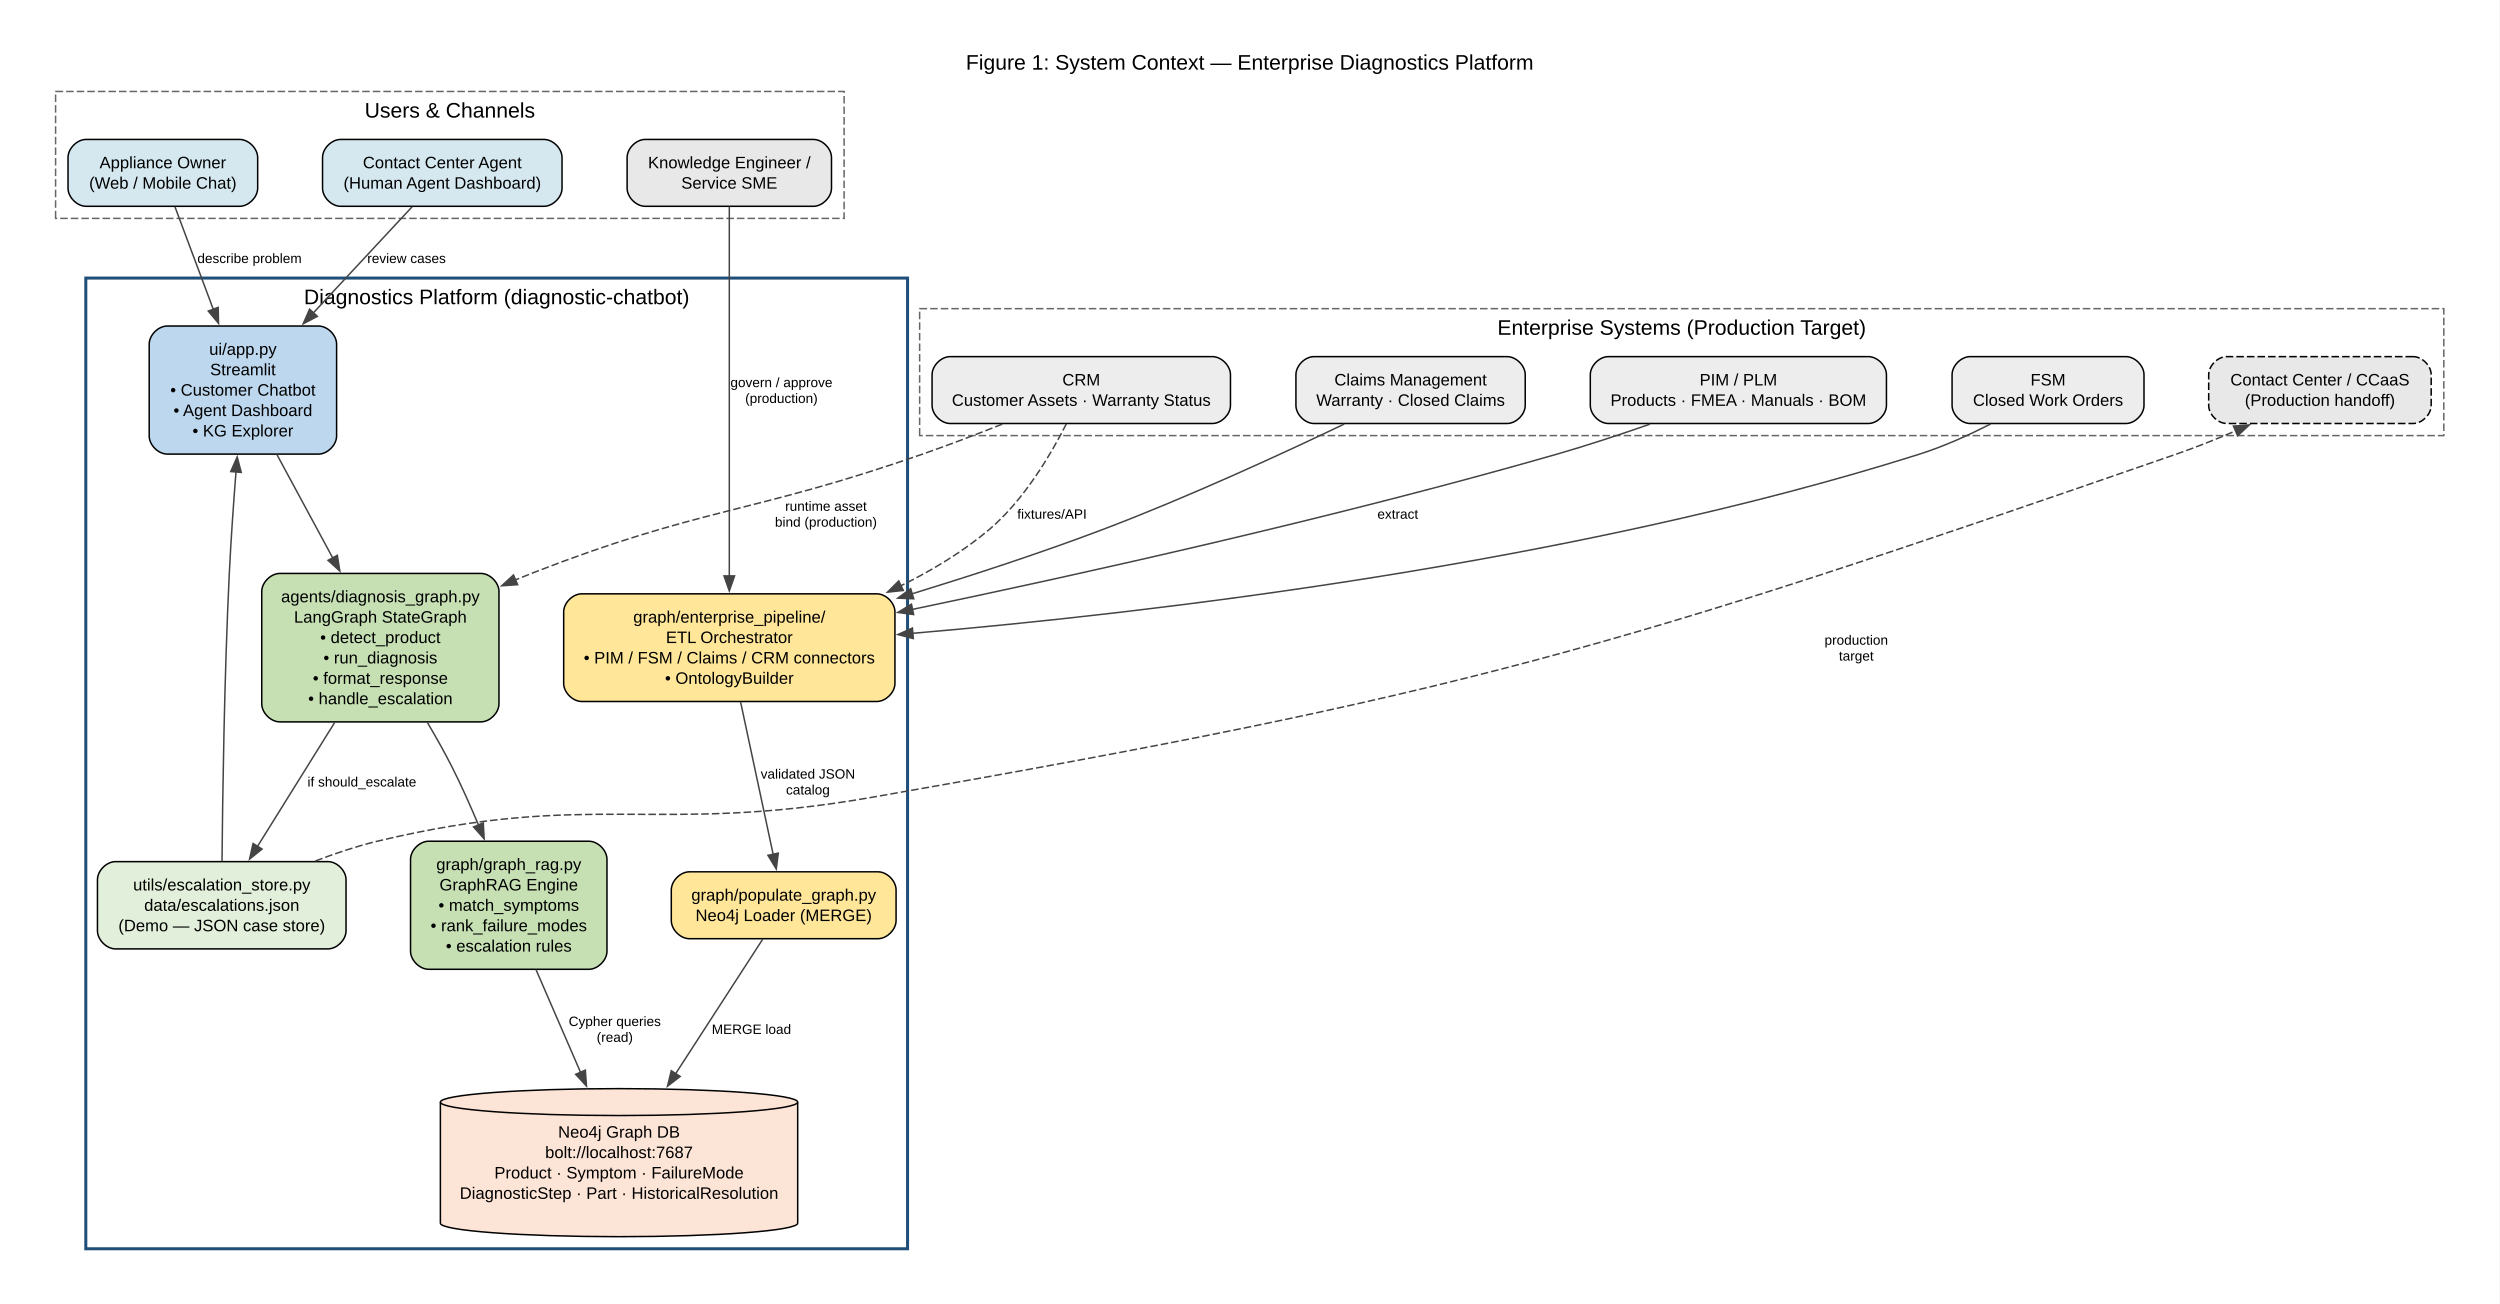
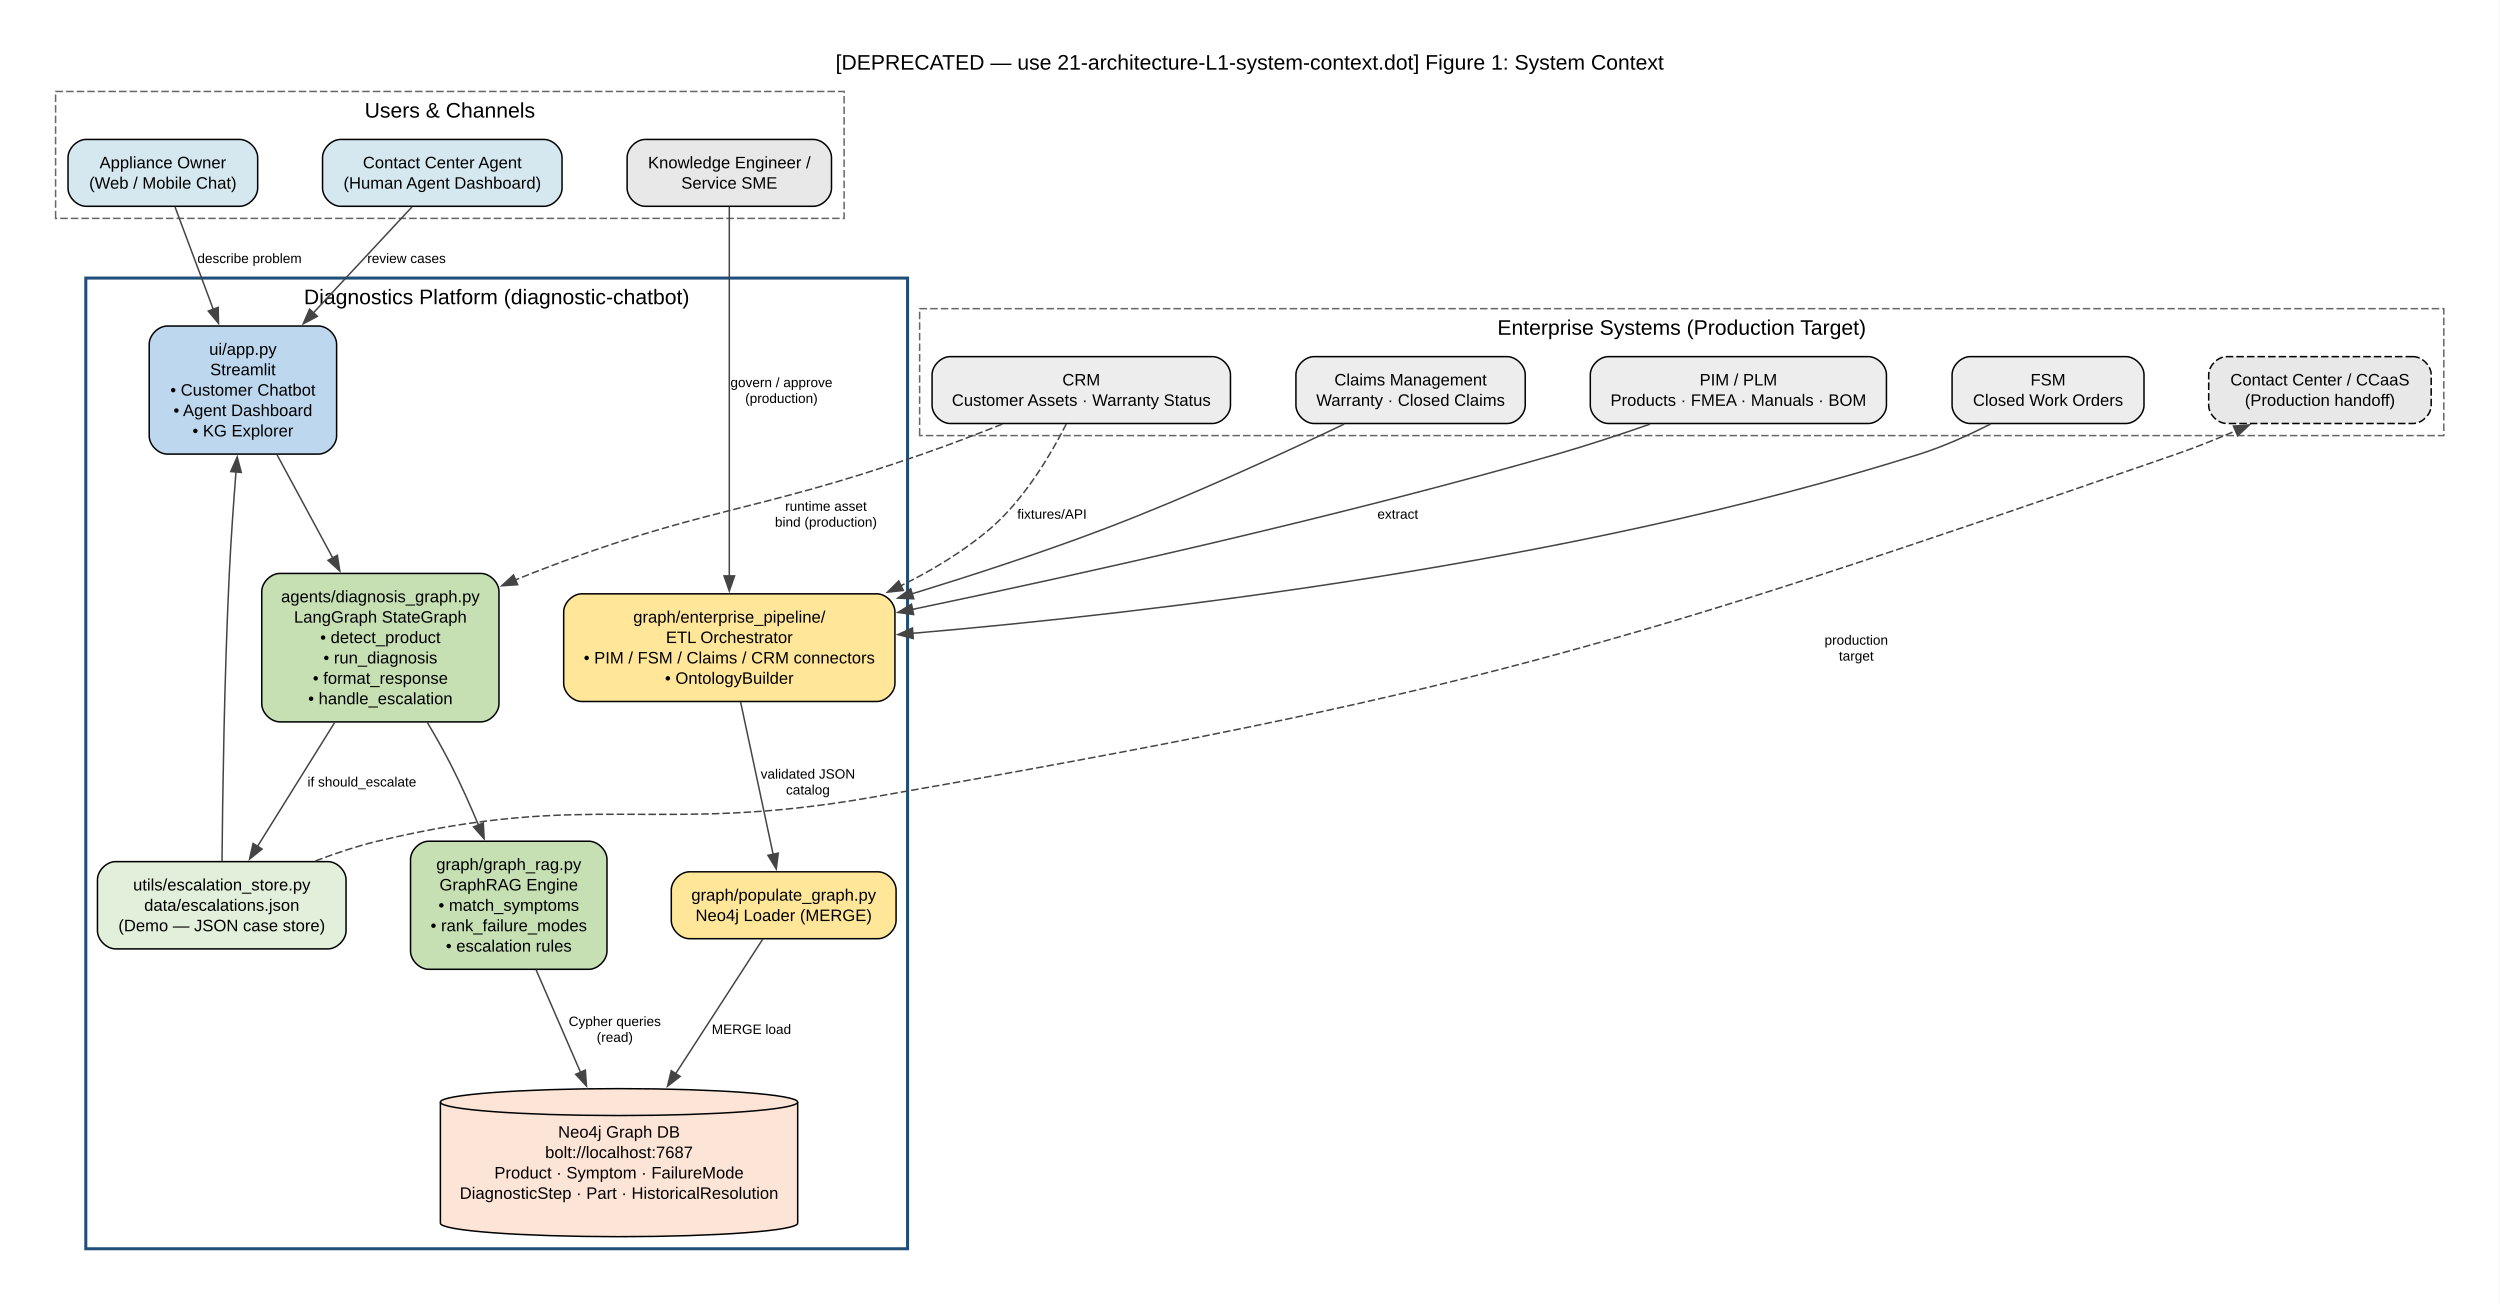
<svg xmlns="http://www.w3.org/2000/svg" width="1655pt" height="863pt" viewBox="0.00 0.00 1655.00 863.00">
  <g id="graph0" class="graph" transform="scale(1 1) rotate(0) translate(28.8 834.68)">
    <polygon fill="white" stroke="none" points="-28.8,28.8 -28.8,-834.68 1625.8,-834.68 1625.8,28.8 -28.8,28.8" />
-     <text xml:space="preserve" text-anchor="middle" x="798.5" y="-788.58" font-family="Arial" font-size="14.00">Figure 1: System Context — Enterprise Diagnostics Platform</text>
+     <text xml:space="preserve" text-anchor="middle" x="798.5" y="-788.58" font-family="Arial" font-size="14.00">[DEPRECATED — use 21-architecture-L1-system-context.dot] Figure 1: System Context</text>
    <g id="clust1" class="cluster">
      <polygon fill="white" stroke="#666666" stroke-dasharray="5,2" points="8,-690.1 8,-774.13 530,-774.13 530,-690.1 8,-690.1" />
      <text xml:space="preserve" text-anchor="middle" x="269" y="-756.83" font-family="Arial" font-size="14.00">Users &amp; Channels</text>
    </g>
    <g id="clust2" class="cluster">
      <polygon fill="white" stroke="#1f4e79" stroke-width="2" points="28,-8 28,-650.6 572,-650.6 572,-8 28,-8" />
      <text xml:space="preserve" text-anchor="middle" x="300" y="-633.3" font-family="Arial" font-size="14.00">Diagnostics Platform (diagnostic-chatbot)</text>
    </g>
    <g id="clust3" class="cluster">
      <polygon fill="white" stroke="#666666" stroke-dasharray="5,2" points="580,-546.32 580,-630.35 1589,-630.35 1589,-546.32 580,-546.32" />
      <text xml:space="preserve" text-anchor="middle" x="1084.5" y="-613.05" font-family="Arial" font-size="14.00">Enterprise Systems (Production Target)</text>
    </g>
    <g id="node1" class="node">
      <path fill="#d5e8f0" stroke="black" d="M129.78,-742.38C129.78,-742.38 28.22,-742.38 28.22,-742.38 22.23,-742.38 16.23,-736.38 16.23,-730.38 16.23,-730.38 16.23,-710.1 16.23,-710.1 16.23,-704.1 22.23,-698.1 28.23,-698.1 28.23,-698.1 129.78,-698.1 129.78,-698.1 135.78,-698.1 141.78,-704.1 141.78,-710.1 141.78,-710.1 141.78,-730.38 141.78,-730.38 141.78,-736.38 135.78,-742.38 129.78,-742.38" />
      <text xml:space="preserve" text-anchor="middle" x="79" y="-723.29" font-family="Arial" font-size="11.00">Appliance Owner</text>
      <text xml:space="preserve" text-anchor="middle" x="79" y="-709.79" font-family="Arial" font-size="11.00">(Web / Mobile Chat)</text>
    </g>
    <g id="node4" class="node">
      <path fill="#bdd7ee" stroke="black" d="M182.03,-618.85C182.03,-618.85 81.97,-618.85 81.97,-618.85 75.97,-618.85 69.97,-612.85 69.97,-606.85 69.97,-606.85 69.97,-546.07 69.97,-546.07 69.97,-540.07 75.97,-534.07 81.97,-534.07 81.97,-534.07 182.03,-534.07 182.03,-534.07 188.03,-534.07 194.03,-540.07 194.03,-546.07 194.03,-546.07 194.03,-606.85 194.03,-606.85 194.03,-612.85 188.03,-618.85 182.03,-618.85" />
      <text xml:space="preserve" text-anchor="middle" x="132" y="-599.76" font-family="Arial" font-size="11.00">ui/app.py</text>
      <text xml:space="preserve" text-anchor="middle" x="132" y="-586.26" font-family="Arial" font-size="11.00">Streamlit</text>
      <text xml:space="preserve" text-anchor="middle" x="132" y="-572.76" font-family="Arial" font-size="11.00">• Customer Chatbot</text>
      <text xml:space="preserve" text-anchor="middle" x="132" y="-559.26" font-family="Arial" font-size="11.00">• Agent Dashboard</text>
      <text xml:space="preserve" text-anchor="middle" x="132" y="-545.76" font-family="Arial" font-size="11.00">• KG Explorer</text>
    </g>
    <g id="edge1" class="edge">
      <path fill="none" stroke="#444444" d="M87.05,-697.71C93.78,-679.7 103.66,-653.27 112.45,-629.77" />
      <polygon fill="#444444" stroke="#444444" points="115.64,-631.22 115.86,-620.63 109.08,-628.77 115.64,-631.22" />
      <text xml:space="preserve" text-anchor="middle" x="136.38" y="-660.55" font-family="Arial" font-size="9.00">describe problem</text>
    </g>
    <g id="node2" class="node">
      <path fill="#d5e8f0" stroke="black" d="M331.27,-742.38C331.27,-742.38 196.72,-742.38 196.72,-742.38 190.72,-742.38 184.72,-736.38 184.72,-730.38 184.72,-730.38 184.72,-710.1 184.72,-710.1 184.72,-704.1 190.72,-698.1 196.72,-698.1 196.72,-698.1 331.27,-698.1 331.27,-698.1 337.27,-698.1 343.27,-704.1 343.27,-710.1 343.27,-710.1 343.27,-730.38 343.27,-730.38 343.27,-736.38 337.27,-742.38 331.27,-742.38" />
      <text xml:space="preserve" text-anchor="middle" x="264" y="-723.29" font-family="Arial" font-size="11.00">Contact Center Agent</text>
      <text xml:space="preserve" text-anchor="middle" x="264" y="-709.79" font-family="Arial" font-size="11.00">(Human Agent Dashboard)</text>
    </g>
    <g id="edge6" class="edge">
      <path fill="none" stroke="#444444" d="M243.95,-697.71C226.66,-679.14 201.02,-651.59 178.64,-627.55" />
      <polygon fill="#444444" stroke="#444444" points="181.28,-625.26 171.91,-620.32 176.16,-630.03 181.28,-625.26" />
      <text xml:space="preserve" text-anchor="middle" x="240.33" y="-660.55" font-family="Arial" font-size="9.00">review cases</text>
    </g>
    <g id="node3" class="node">
      <path fill="#e8e8e8" stroke="black" d="M509.65,-742.38C509.65,-742.38 398.35,-742.38 398.35,-742.38 392.35,-742.38 386.35,-736.38 386.35,-730.38 386.35,-730.38 386.35,-710.1 386.35,-710.1 386.35,-704.1 392.35,-698.1 398.35,-698.1 398.35,-698.1 509.65,-698.1 509.65,-698.1 515.65,-698.1 521.65,-704.1 521.65,-710.1 521.65,-710.1 521.65,-730.38 521.65,-730.38 521.65,-736.38 515.65,-742.38 509.65,-742.38" />
      <text xml:space="preserve" text-anchor="middle" x="454" y="-723.29" font-family="Arial" font-size="11.00">Knowledge Engineer /</text>
      <text xml:space="preserve" text-anchor="middle" x="454" y="-709.79" font-family="Arial" font-size="11.00">Service SME</text>
    </g>
    <g id="node7" class="node">
      <path fill="#ffe699" stroke="black" d="M551.65,-441.57C551.65,-441.57 356.35,-441.57 356.35,-441.57 350.35,-441.57 344.35,-435.57 344.35,-429.57 344.35,-429.57 344.35,-382.29 344.35,-382.29 344.35,-376.29 350.35,-370.29 356.35,-370.29 356.35,-370.29 551.65,-370.29 551.65,-370.29 557.65,-370.29 563.65,-376.29 563.65,-382.29 563.65,-382.29 563.65,-429.57 563.65,-429.57 563.65,-435.57 557.65,-441.57 551.65,-441.57" />
      <text xml:space="preserve" text-anchor="middle" x="454" y="-422.48" font-family="Arial" font-size="11.00">graph/enterprise_pipeline/</text>
      <text xml:space="preserve" text-anchor="middle" x="454" y="-408.98" font-family="Arial" font-size="11.00">ETL Orchestrator</text>
      <text xml:space="preserve" text-anchor="middle" x="454" y="-395.48" font-family="Arial" font-size="11.00">• PIM / FSM / Claims / CRM connectors</text>
      <text xml:space="preserve" text-anchor="middle" x="454" y="-381.98" font-family="Arial" font-size="11.00">• OntologyBuilder</text>
    </g>
    <g id="edge14" class="edge">
      <path fill="none" stroke="#444444" d="M454,-697.77C454,-647.62 454,-521.81 454,-453.24" />
      <polygon fill="#444444" stroke="#444444" points="457.5,-453.46 454,-443.46 450.5,-453.46 457.5,-453.46" />
      <text xml:space="preserve" text-anchor="middle" x="488.5" y="-578.41" font-family="Arial" font-size="9.00">govern / approve</text>
      <text xml:space="preserve" text-anchor="middle" x="488.5" y="-567.91" font-family="Arial" font-size="9.00">(production)</text>
    </g>
    <g id="node5" class="node">
      <path fill="#c6e0b4" stroke="black" d="M289.52,-455.07C289.52,-455.07 156.47,-455.07 156.47,-455.07 150.47,-455.07 144.47,-449.07 144.47,-443.07 144.47,-443.07 144.47,-368.79 144.47,-368.79 144.47,-362.79 150.47,-356.79 156.47,-356.79 156.47,-356.79 289.52,-356.79 289.52,-356.79 295.52,-356.79 301.52,-362.79 301.52,-368.79 301.52,-368.79 301.52,-443.07 301.52,-443.07 301.52,-449.07 295.52,-455.07 289.52,-455.07" />
      <text xml:space="preserve" text-anchor="middle" x="223" y="-435.98" font-family="Arial" font-size="11.00">agents/diagnosis_graph.py</text>
      <text xml:space="preserve" text-anchor="middle" x="223" y="-422.48" font-family="Arial" font-size="11.00">LangGraph StateGraph</text>
      <text xml:space="preserve" text-anchor="middle" x="223" y="-408.98" font-family="Arial" font-size="11.00">• detect_product</text>
      <text xml:space="preserve" text-anchor="middle" x="223" y="-395.48" font-family="Arial" font-size="11.00">• run_diagnosis</text>
      <text xml:space="preserve" text-anchor="middle" x="223" y="-381.98" font-family="Arial" font-size="11.00">• format_response</text>
      <text xml:space="preserve" text-anchor="middle" x="223" y="-368.48" font-family="Arial" font-size="11.00">• handle_escalation</text>
    </g>
    <g id="edge2" class="edge">
      <path fill="none" stroke="#444444" d="M154.49,-533.8C165.68,-513.08 179.39,-487.7 191.59,-465.1" />
      <polygon fill="#444444" stroke="#444444" points="194.51,-467.07 196.18,-456.61 188.35,-463.74 194.51,-467.07" />
    </g>
    <g id="node6" class="node">
      <path fill="#c6e0b4" stroke="black" d="M361.02,-277.79C361.02,-277.79 254.97,-277.79 254.97,-277.79 248.97,-277.79 242.97,-271.79 242.97,-265.79 242.97,-265.79 242.97,-205.01 242.97,-205.01 242.97,-199.01 248.97,-193.01 254.97,-193.01 254.97,-193.01 361.02,-193.01 361.02,-193.01 367.02,-193.01 373.02,-199.01 373.02,-205.01 373.02,-205.01 373.02,-265.79 373.02,-265.79 373.02,-271.79 367.02,-277.79 361.02,-277.79" />
      <text xml:space="preserve" text-anchor="middle" x="308" y="-258.7" font-family="Arial" font-size="11.00">graph/graph_rag.py</text>
      <text xml:space="preserve" text-anchor="middle" x="308" y="-245.2" font-family="Arial" font-size="11.00">GraphRAG Engine</text>
      <text xml:space="preserve" text-anchor="middle" x="308" y="-231.7" font-family="Arial" font-size="11.00">• match_symptoms</text>
      <text xml:space="preserve" text-anchor="middle" x="308" y="-218.2" font-family="Arial" font-size="11.00">• rank_failure_modes</text>
      <text xml:space="preserve" text-anchor="middle" x="308" y="-204.7" font-family="Arial" font-size="11.00">• escalation rules</text>
    </g>
    <g id="edge3" class="edge">
      <path fill="none" stroke="#444444" d="M253.99,-356.6C259.58,-347.19 265.16,-337.29 270,-327.79 276.39,-315.22 282.59,-301.32 288.07,-288.23" />
      <polygon fill="#444444" stroke="#444444" points="291.15,-289.93 291.71,-279.35 284.68,-287.27 291.15,-289.93" />
    </g>
    <g id="node10" class="node">
      <path fill="#e2efda" stroke="black" d="M188.28,-264.29C188.28,-264.29 47.72,-264.29 47.72,-264.29 41.72,-264.29 35.72,-258.29 35.72,-252.29 35.72,-252.29 35.72,-218.51 35.72,-218.51 35.72,-212.51 41.72,-206.51 47.72,-206.51 47.72,-206.51 188.28,-206.51 188.28,-206.51 194.28,-206.51 200.28,-212.51 200.28,-218.51 200.28,-218.51 200.28,-252.29 200.28,-252.29 200.28,-258.29 194.28,-264.29 188.28,-264.29" />
      <text xml:space="preserve" text-anchor="middle" x="118" y="-245.2" font-family="Arial" font-size="11.00">utils/escalation_store.py</text>
      <text xml:space="preserve" text-anchor="middle" x="118" y="-231.7" font-family="Arial" font-size="11.00">data/escalations.json</text>
      <text xml:space="preserve" text-anchor="middle" x="118" y="-218.2" font-family="Arial" font-size="11.00">(Demo — JSON case store)</text>
    </g>
    <g id="edge5" class="edge">
      <path fill="none" stroke="#444444" d="M192.91,-356.64C176.61,-330.48 156.77,-298.62 141.6,-274.28" />
      <polygon fill="#444444" stroke="#444444" points="144.68,-272.6 136.42,-265.96 138.73,-276.3 144.68,-272.6" />
      <text xml:space="preserve" text-anchor="middle" x="210.77" y="-313.99" font-family="Arial" font-size="9.00">if should_escalate</text>
    </g>
    <g id="node9" class="node">
      <path fill="#fce4d6" stroke="black" d="M499.27,-105.1C499.27,-110.02 446.26,-114.01 381,-114.01 315.74,-114.01 262.73,-110.02 262.73,-105.1 262.73,-105.1 262.73,-24.91 262.73,-24.91 262.73,-19.99 315.74,-16 381,-16 446.26,-16 499.27,-19.99 499.27,-24.91 499.27,-24.91 499.27,-105.1 499.27,-105.1" />
      <path fill="none" stroke="black" d="M499.27,-105.1C499.27,-100.18 446.26,-96.19 381,-96.19 315.74,-96.19 262.73,-100.18 262.73,-105.1" />
      <text xml:space="preserve" text-anchor="middle" x="381" y="-81.55" font-family="Arial" font-size="11.00">Neo4j Graph DB</text>
      <text xml:space="preserve" text-anchor="middle" x="381" y="-68.05" font-family="Arial" font-size="11.00">bolt://localhost:7687</text>
      <text xml:space="preserve" text-anchor="middle" x="381" y="-54.55" font-family="Arial" font-size="11.00">Product · Symptom · FailureMode</text>
      <text xml:space="preserve" text-anchor="middle" x="381" y="-41.05" font-family="Arial" font-size="11.00">DiagnosticStep · Part · HistoricalResolution</text>
    </g>
    <g id="edge4" class="edge">
      <path fill="none" stroke="#444444" d="M326.04,-192.77C334.94,-172.26 345.82,-147.17 355.54,-124.74" />
      <polygon fill="#444444" stroke="#444444" points="358.69,-126.27 359.46,-115.7 352.27,-123.48 358.69,-126.27" />
      <text xml:space="preserve" text-anchor="middle" x="378.19" y="-155.46" font-family="Arial" font-size="9.00">Cypher queries</text>
      <text xml:space="preserve" text-anchor="middle" x="378.19" y="-144.96" font-family="Arial" font-size="9.00">(read)</text>
    </g>
    <g id="node8" class="node">
      <path fill="#ffe699" stroke="black" d="M552.4,-257.54C552.4,-257.54 427.6,-257.54 427.6,-257.54 421.6,-257.54 415.6,-251.54 415.6,-245.54 415.6,-245.54 415.6,-225.26 415.6,-225.26 415.6,-219.26 421.6,-213.26 427.6,-213.26 427.6,-213.26 552.4,-213.26 552.4,-213.26 558.4,-213.26 564.4,-219.26 564.4,-225.26 564.4,-225.26 564.4,-245.54 564.4,-245.54 564.4,-251.54 558.4,-257.54 552.4,-257.54" />
      <text xml:space="preserve" text-anchor="middle" x="490" y="-238.45" font-family="Arial" font-size="11.00">graph/populate_graph.py</text>
      <text xml:space="preserve" text-anchor="middle" x="490" y="-224.95" font-family="Arial" font-size="11.00">Neo4j Loader (MERGE)</text>
    </g>
    <g id="edge12" class="edge">
      <path fill="none" stroke="#444444" d="M461.46,-370.01C467.79,-340.35 476.82,-298.1 483.02,-269.1" />
      <polygon fill="#444444" stroke="#444444" points="486.42,-269.92 485.08,-259.41 479.57,-268.46 486.42,-269.92" />
      <text xml:space="preserve" text-anchor="middle" x="506.03" y="-319.24" font-family="Arial" font-size="9.00">validated JSON</text>
      <text xml:space="preserve" text-anchor="middle" x="506.03" y="-308.74" font-family="Arial" font-size="9.00">catalog</text>
    </g>
    <g id="edge13" class="edge">
      <path fill="none" stroke="#444444" d="M476.2,-213.07C461.71,-190.7 438.32,-154.55 418.34,-123.7" />
      <polygon fill="#444444" stroke="#444444" points="421.46,-122.08 413.09,-115.59 415.59,-125.88 421.46,-122.08" />
      <text xml:space="preserve" text-anchor="middle" x="468.65" y="-150.21" font-family="Arial" font-size="9.00">MERGE load</text>
    </g>
    <g id="edge7" class="edge">
      <path fill="none" stroke="#444444" d="M118.18,-264.72C118.55,-306.43 119.67,-386.8 123,-455.07 124.08,-477.15 125.79,-501.47 127.44,-522.44" />
      <polygon fill="#444444" stroke="#444444" points="123.94,-522.51 128.22,-532.2 130.91,-521.95 123.94,-522.51" />
    </g>
    <g id="node15" class="node">
      <path fill="#e8e8e8" stroke="black" stroke-dasharray="5,2" d="M1568.65,-598.6C1568.65,-598.6 1445.35,-598.6 1445.35,-598.6 1439.35,-598.6 1433.35,-592.6 1433.35,-586.6 1433.35,-586.6 1433.35,-566.32 1433.35,-566.32 1433.35,-560.32 1439.35,-554.32 1445.35,-554.32 1445.35,-554.32 1568.65,-554.32 1568.65,-554.32 1574.65,-554.32 1580.65,-560.32 1580.65,-566.32 1580.65,-566.32 1580.65,-586.6 1580.65,-586.6 1580.65,-592.6 1574.65,-598.6 1568.65,-598.6" />
      <text xml:space="preserve" text-anchor="middle" x="1507" y="-579.51" font-family="Arial" font-size="11.00">Contact Center / CCaaS</text>
      <text xml:space="preserve" text-anchor="middle" x="1507" y="-566.01" font-family="Arial" font-size="11.00">(Production handoff)</text>
    </g>
    <g id="edge15" class="edge">
      <path fill="none" stroke="#444444" stroke-dasharray="5,2" d="M179.95,-264.69C193.26,-269.8 207.41,-274.53 221,-277.79 362.88,-311.8 404.27,-281.7 548,-306.79 939.15,-375.08 1036.89,-403.88 1412,-534.07 1424.88,-538.54 1438.46,-543.99 1451.19,-549.45" />
      <polygon fill="#444444" stroke="#444444" points="1449.71,-552.62 1460.27,-553.41 1452.51,-546.2 1449.71,-552.62" />
      <text xml:space="preserve" text-anchor="middle" x="1200.05" y="-407.88" font-family="Arial" font-size="9.00">production</text>
      <text xml:space="preserve" text-anchor="middle" x="1200.05" y="-397.38" font-family="Arial" font-size="9.00">target</text>
    </g>
    <g id="node11" class="node">
      <path fill="#ededed" stroke="black" d="M1208.03,-598.6C1208.03,-598.6 1035.97,-598.6 1035.97,-598.6 1029.98,-598.6 1023.98,-592.6 1023.98,-586.6 1023.98,-586.6 1023.98,-566.32 1023.98,-566.32 1023.98,-560.32 1029.98,-554.32 1035.98,-554.32 1035.98,-554.32 1208.03,-554.32 1208.03,-554.32 1214.03,-554.32 1220.03,-560.32 1220.03,-566.32 1220.03,-566.32 1220.03,-586.6 1220.03,-586.6 1220.03,-592.6 1214.03,-598.6 1208.03,-598.6" />
      <text xml:space="preserve" text-anchor="middle" x="1122" y="-579.51" font-family="Arial" font-size="11.00">PIM / PLM</text>
      <text xml:space="preserve" text-anchor="middle" x="1122" y="-566.01" font-family="Arial" font-size="11.00">Products · FMEA · Manuals · BOM</text>
    </g>
    <g id="edge8" class="edge">
      <path fill="none" stroke="#444444" d="M1063.49,-553.91C1044.06,-547.12 1022.23,-539.89 1002,-534.07 856.66,-492.27 686.65,-454.52 574.99,-431.22" />
      <polygon fill="#444444" stroke="#444444" points="576.02,-427.85 565.52,-429.24 574.59,-434.71 576.02,-427.85" />
      <text xml:space="preserve" text-anchor="middle" x="896.52" y="-491.27" font-family="Arial" font-size="9.00">extract</text>
    </g>
    <g id="node12" class="node">
      <path fill="#ededed" stroke="black" d="M1378.53,-598.6C1378.53,-598.6 1275.47,-598.6 1275.47,-598.6 1269.47,-598.6 1263.47,-592.6 1263.47,-586.6 1263.47,-586.6 1263.47,-566.32 1263.47,-566.32 1263.47,-560.32 1269.47,-554.32 1275.47,-554.32 1275.47,-554.32 1378.53,-554.32 1378.53,-554.32 1384.53,-554.32 1390.53,-560.32 1390.53,-566.32 1390.53,-566.32 1390.53,-586.6 1390.53,-586.6 1390.53,-592.6 1384.53,-598.6 1378.53,-598.6" />
      <text xml:space="preserve" text-anchor="middle" x="1327" y="-579.51" font-family="Arial" font-size="11.00">FSM</text>
      <text xml:space="preserve" text-anchor="middle" x="1327" y="-566.01" font-family="Arial" font-size="11.00">Closed Work Orders</text>
    </g>
    <g id="edge9" class="edge">
      <path fill="none" stroke="#444444" d="M1289.06,-554.03C1274.7,-546.72 1257.96,-539.12 1242,-534.07 1012.67,-461.48 732.04,-428.88 575.12,-415.41" />
      <polygon fill="#444444" stroke="#444444" points="575.81,-411.95 565.55,-414.6 575.22,-418.93 575.81,-411.95" />
    </g>
    <g id="node13" class="node">
      <path fill="#ededed" stroke="black" d="M968.9,-598.6C968.9,-598.6 841.1,-598.6 841.1,-598.6 835.1,-598.6 829.1,-592.6 829.1,-586.6 829.1,-586.6 829.1,-566.32 829.1,-566.32 829.1,-560.32 835.1,-554.32 841.1,-554.32 841.1,-554.32 968.9,-554.32 968.9,-554.32 974.9,-554.32 980.9,-560.32 980.9,-566.32 980.9,-566.32 980.9,-586.6 980.9,-586.6 980.9,-592.6 974.9,-598.6 968.9,-598.6" />
      <text xml:space="preserve" text-anchor="middle" x="905" y="-579.51" font-family="Arial" font-size="11.00">Claims Management</text>
      <text xml:space="preserve" text-anchor="middle" x="905" y="-566.01" font-family="Arial" font-size="11.00">Warranty · Closed Claims</text>
    </g>
    <g id="edge10" class="edge">
      <path fill="none" stroke="#444444" d="M861.06,-553.95C820.17,-534.38 757.26,-505.37 701,-484.07 660.49,-468.73 615.47,-454.01 575.07,-441.61" />
      <polygon fill="#444444" stroke="#444444" points="576.11,-438.27 565.52,-438.7 574.07,-444.96 576.11,-438.27" />
    </g>
    <g id="node14" class="node">
      <path fill="#ededed" stroke="black" d="M773.77,-598.6C773.77,-598.6 600.23,-598.6 600.23,-598.6 594.23,-598.6 588.23,-592.6 588.23,-586.6 588.23,-586.6 588.23,-566.32 588.23,-566.32 588.23,-560.32 594.23,-554.32 600.23,-554.32 600.23,-554.32 773.77,-554.32 773.77,-554.32 779.77,-554.32 785.77,-560.32 785.77,-566.32 785.77,-566.32 785.77,-586.6 785.77,-586.6 785.77,-592.6 779.77,-598.6 773.77,-598.6" />
      <text xml:space="preserve" text-anchor="middle" x="687" y="-579.51" font-family="Arial" font-size="11.00">CRM</text>
      <text xml:space="preserve" text-anchor="middle" x="687" y="-566.01" font-family="Arial" font-size="11.00">Customer Assets · Warranty Status</text>
    </g>
    <g id="edge16" class="edge">
      <path fill="none" stroke="#444444" stroke-dasharray="5,2" d="M634.7,-553.9C617.97,-547.25 599.3,-540.11 582,-534.07 468.37,-494.42 435.1,-498.85 323,-455.07 319.44,-453.68 315.83,-452.21 312.19,-450.69" />
      <polygon fill="#444444" stroke="#444444" points="313.89,-447.61 303.32,-446.88 311.13,-454.05 313.89,-447.61" />
      <text xml:space="preserve" text-anchor="middle" x="517.97" y="-496.52" font-family="Arial" font-size="9.00">runtime asset</text>
      <text xml:space="preserve" text-anchor="middle" x="517.97" y="-486.02" font-family="Arial" font-size="9.00">bind (production)</text>
    </g>
    <g id="edge11" class="edge">
      <path fill="none" stroke="#444444" stroke-dasharray="5,2" d="M677.14,-554.09C666.86,-533.78 649.02,-503.53 626,-484.07 608.71,-469.45 588.21,-457.1 567.49,-446.86" />
      <polygon fill="#444444" stroke="#444444" points="569.21,-443.8 558.68,-442.65 566.19,-450.12 569.21,-443.8" />
      <text xml:space="preserve" text-anchor="middle" x="667.63" y="-491.27" font-family="Arial" font-size="9.00">fixtures/API</text>
    </g>
  </g>
</svg>
